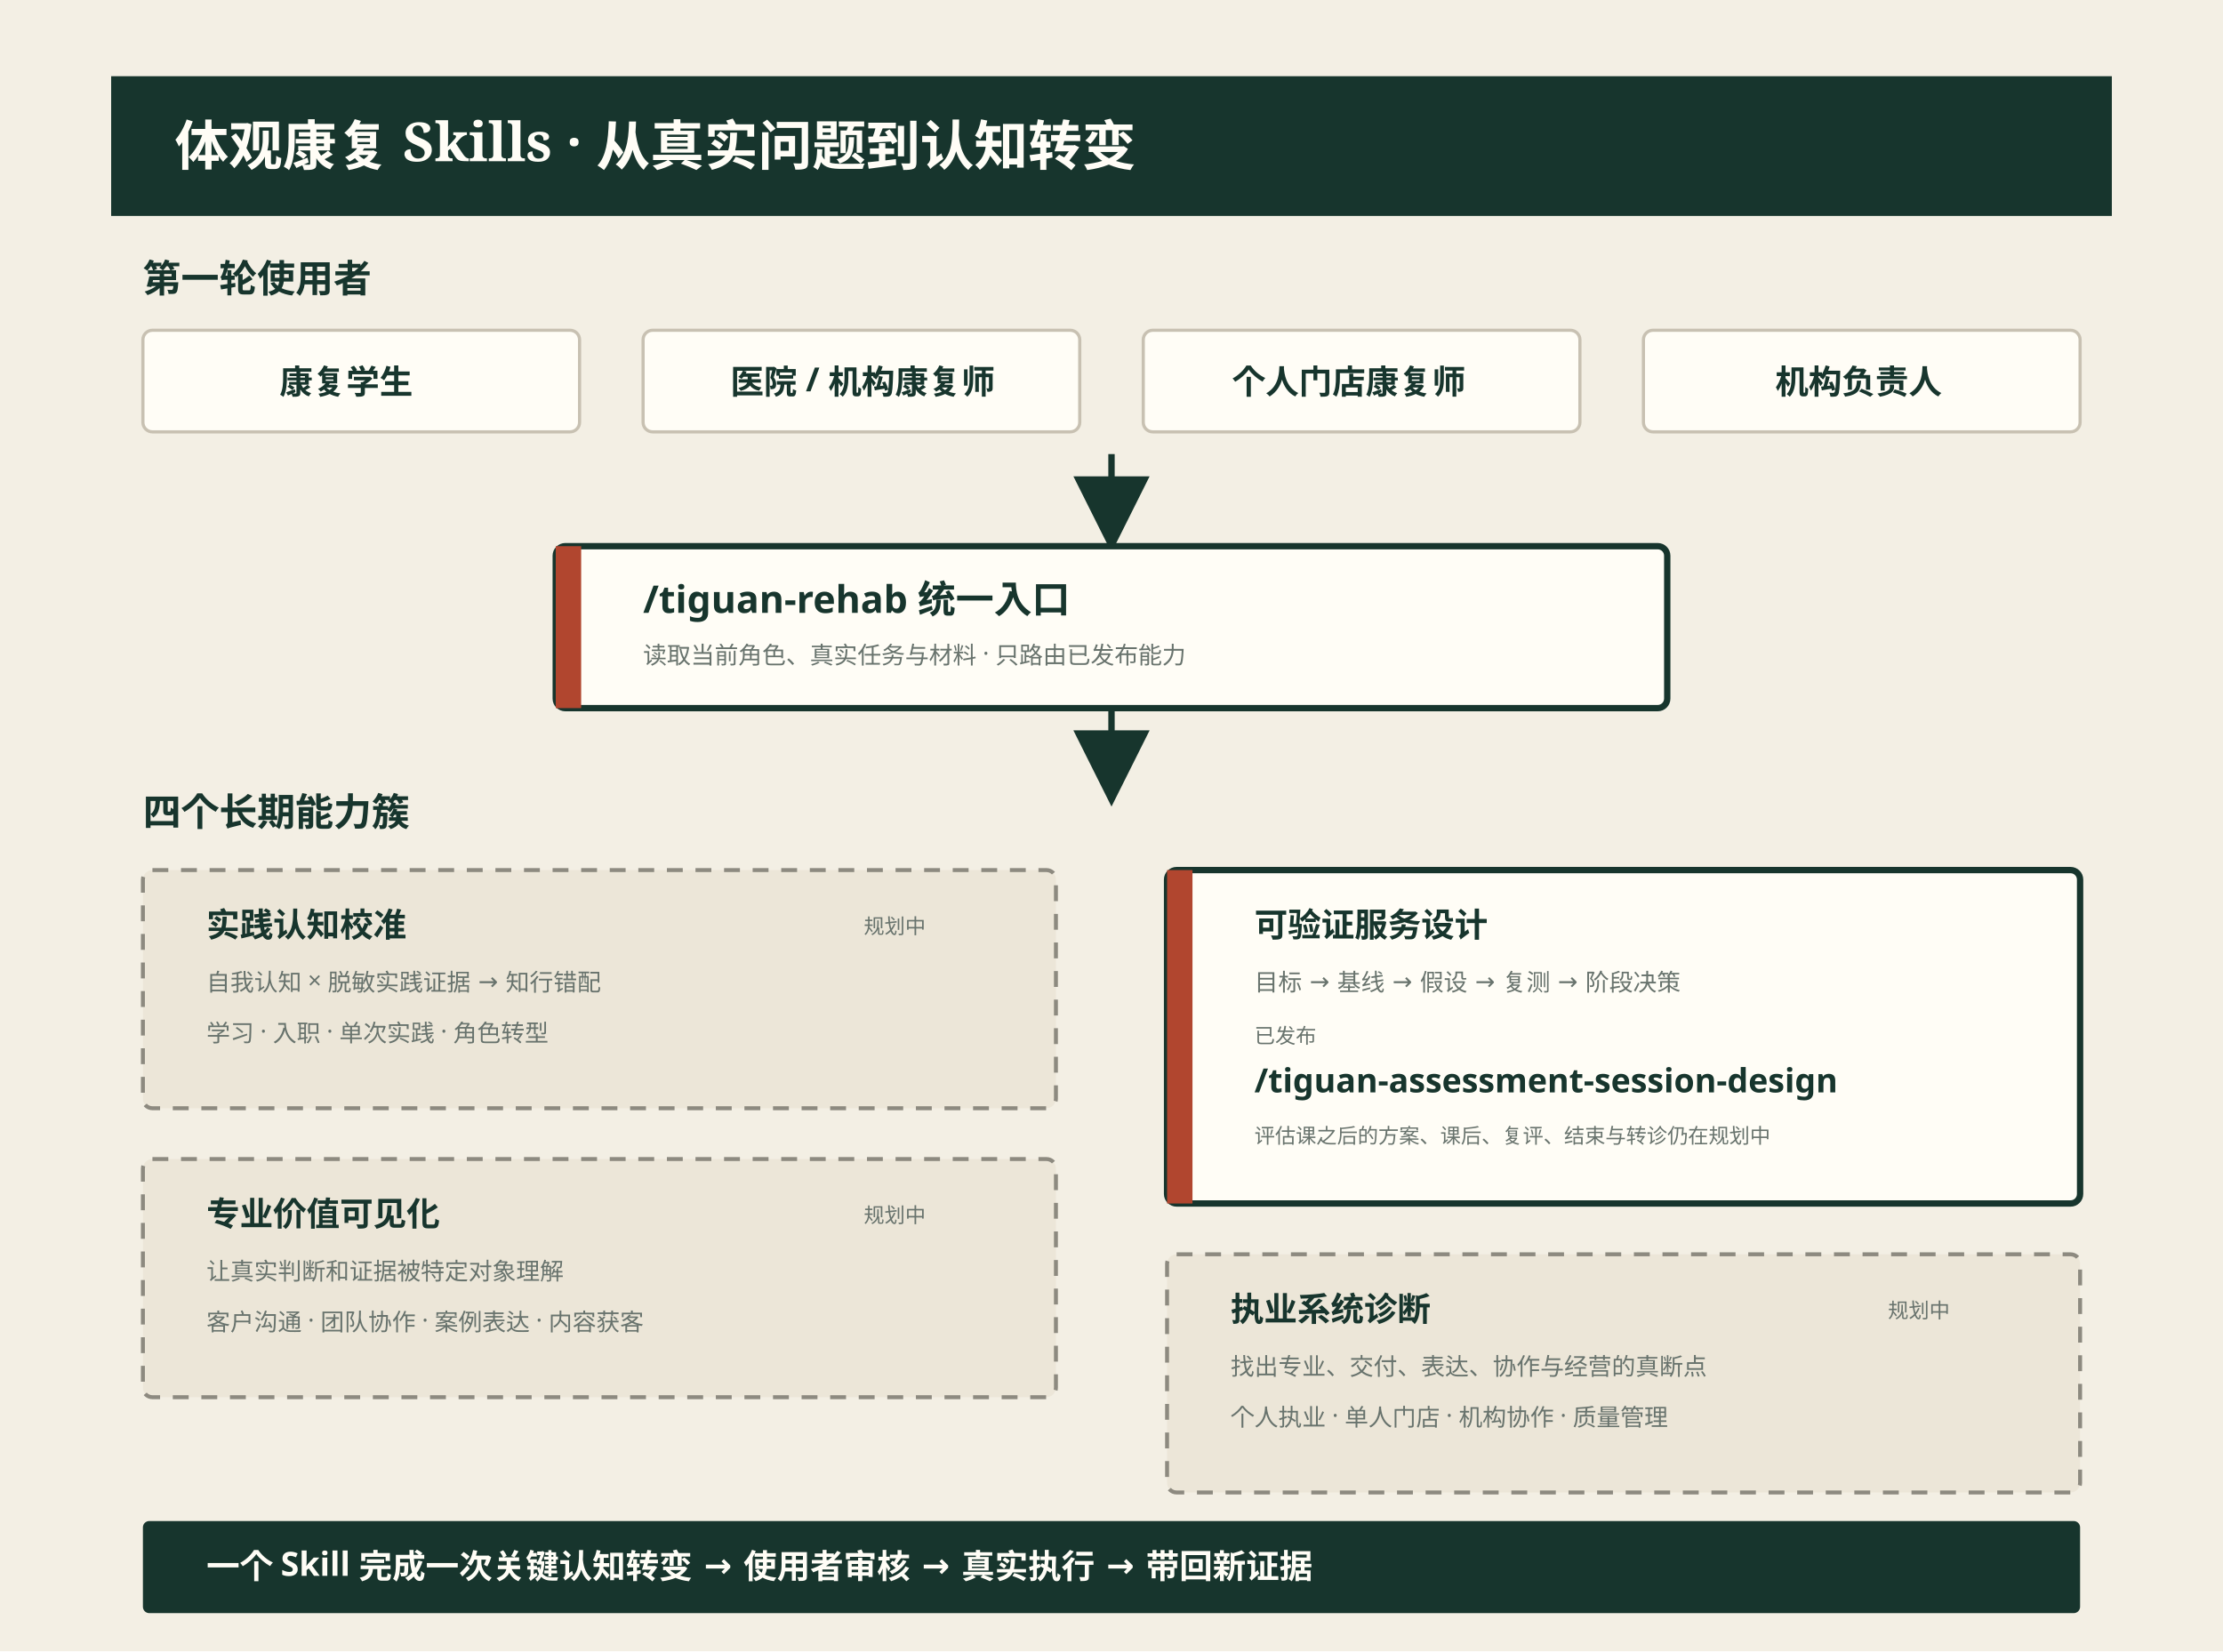
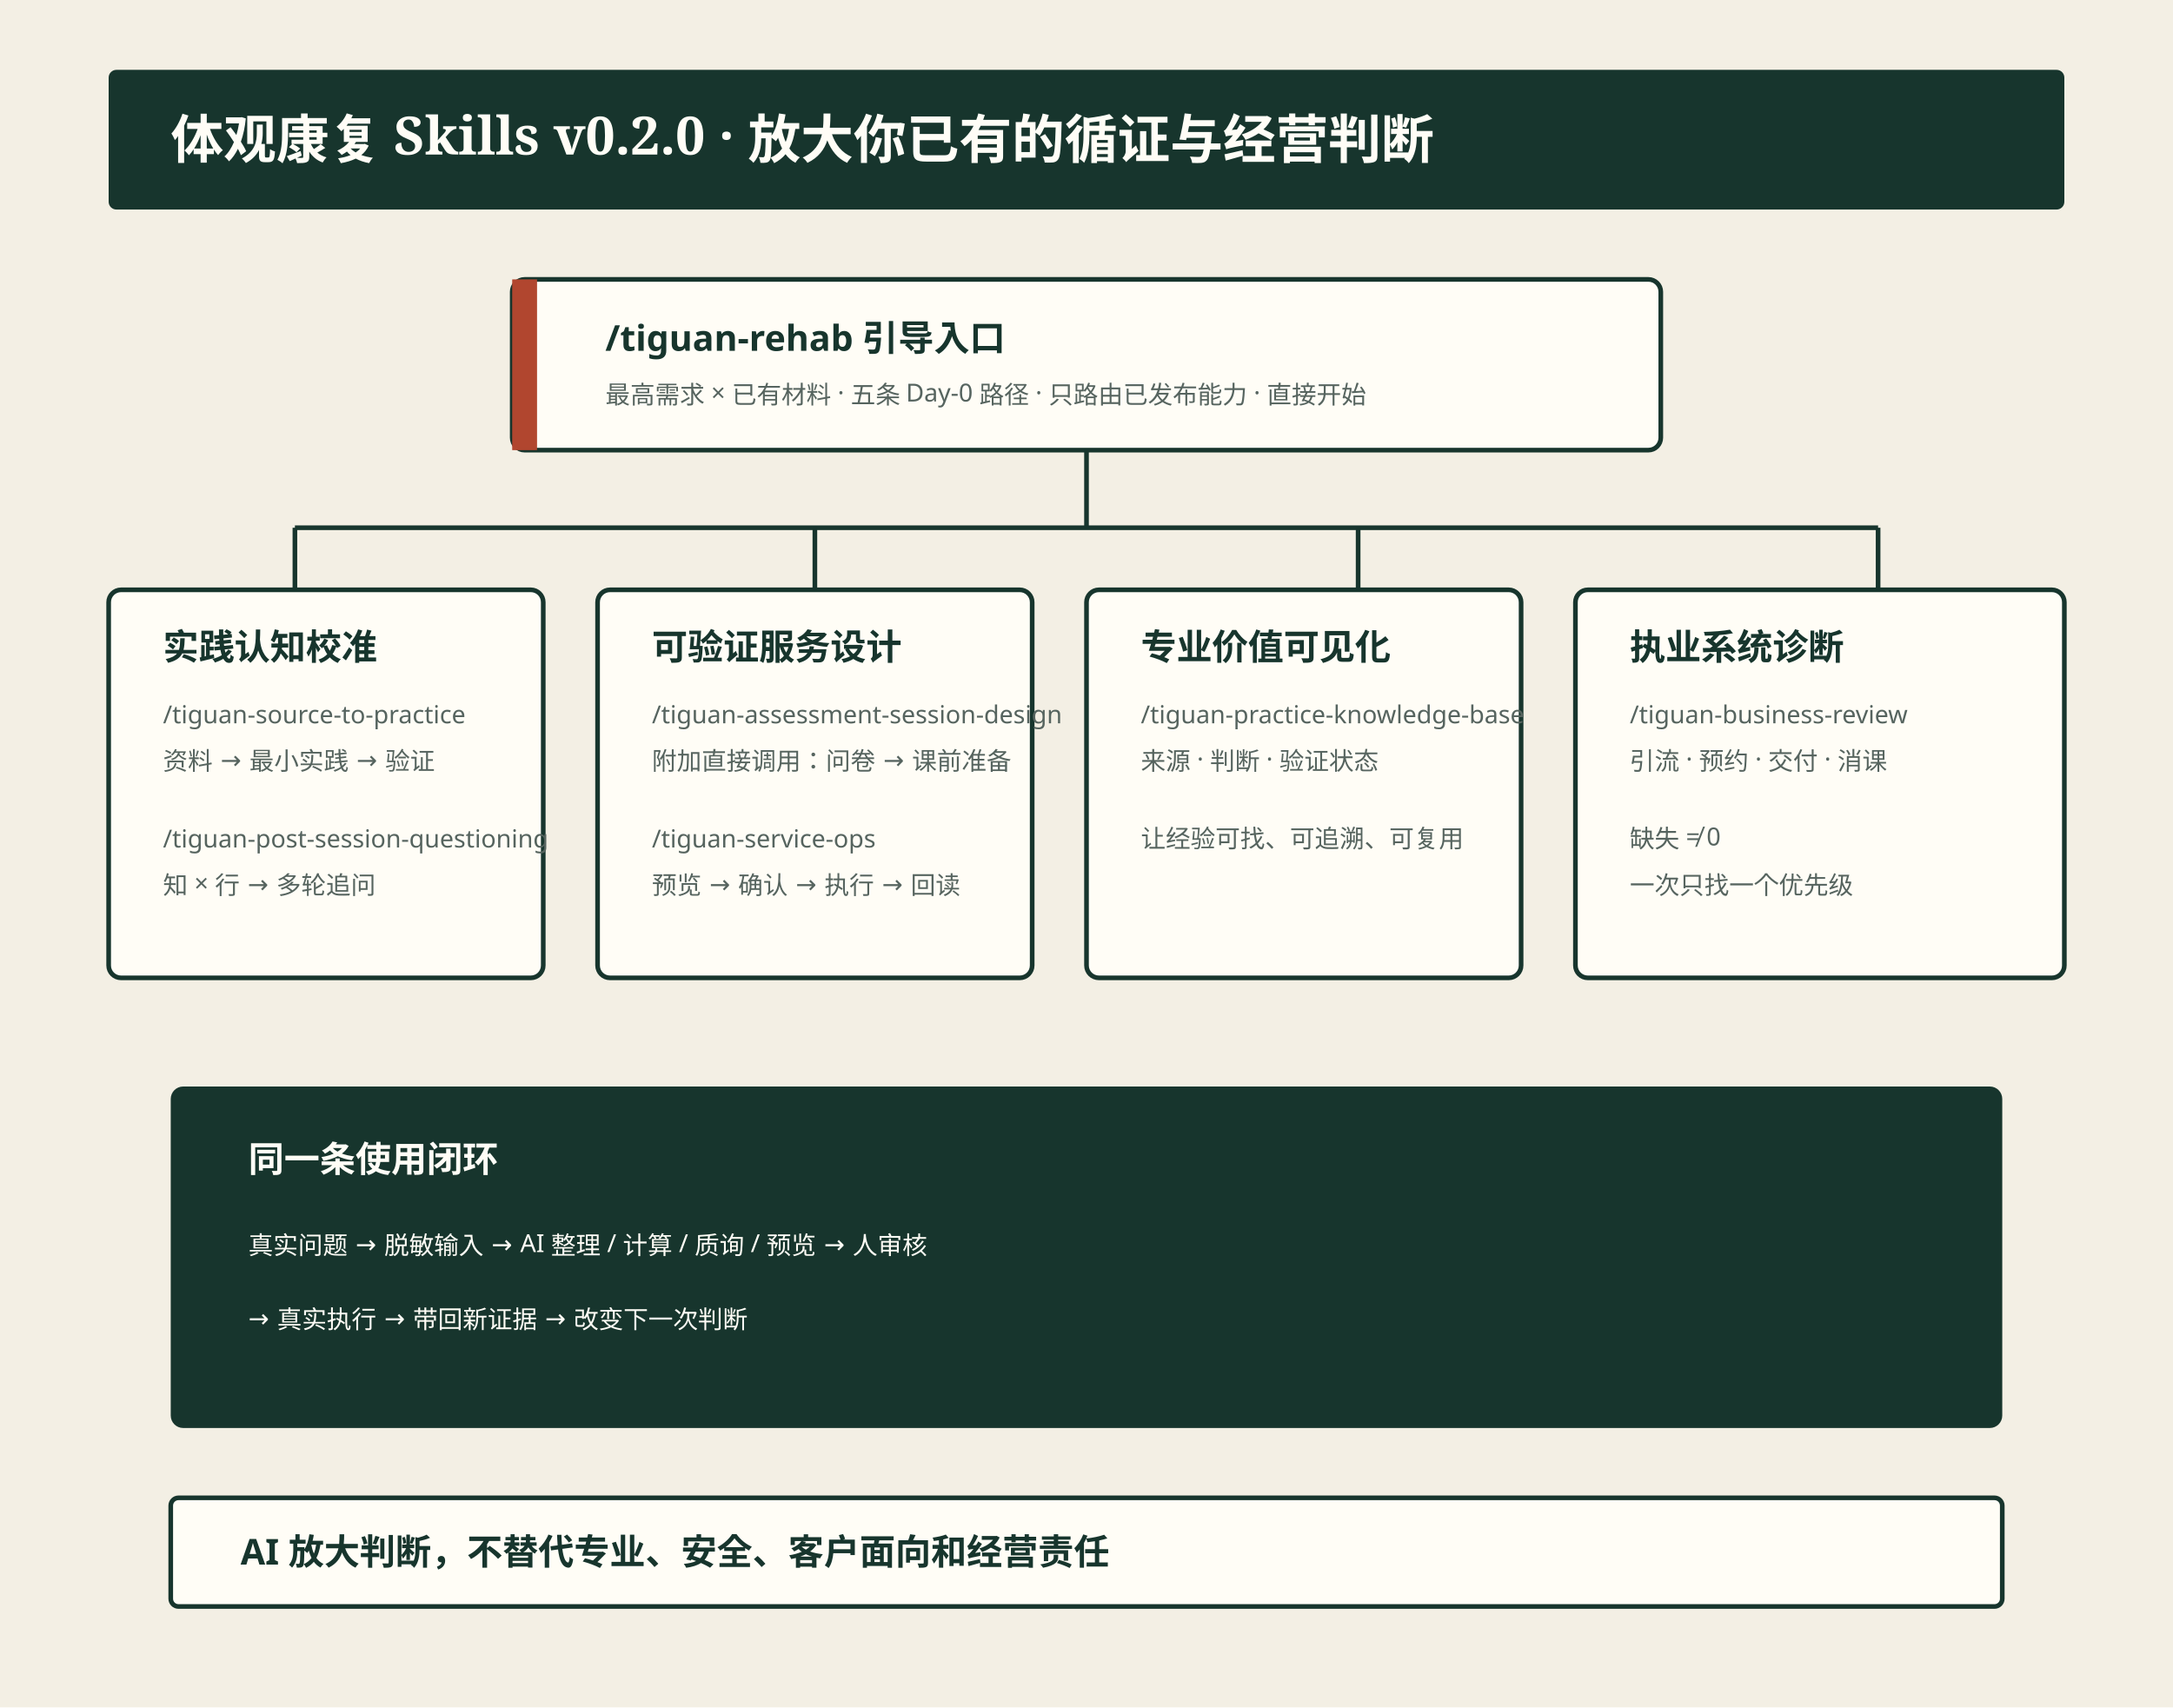
- <svg xmlns="http://www.w3.org/2000/svg" viewBox="0 0 1400 1040" role="img" aria-labelledby="title desc">
+ <svg xmlns="http://www.w3.org/2000/svg" viewBox="0 0 1400 1100" role="img" aria-labelledby="title desc">
  <defs>
    <style>
-       .bg{fill:#f3efe4}.ink{fill:#17352d}.paper{fill:#fffdf6;stroke:#17352d;stroke-width:3}.planned{fill:#ece6d8;stroke:#8d8a80;stroke-width:2.5;stroke-dasharray:10 8}.released{fill:#fffdf6;stroke:#17352d;stroke-width:4}.accent{fill:#b1462f}.title{font:700 34px 'Noto Serif SC','Songti SC',serif;fill:#fffdf6}.section{font:700 24px 'Noto Sans SC','PingFang SC',sans-serif;fill:#17352d}.label{font:700 21px 'Noto Sans SC','PingFang SC',sans-serif;fill:#17352d}.small{font:500 15px 'Noto Sans SC','PingFang SC',sans-serif;fill:#68736d}.tiny{font:500 13px 'Noto Sans SC','PingFang SC',sans-serif;fill:#68736d}.white{fill:#fffdf6}.line{stroke:#17352d;stroke-width:4;fill:none;marker-end:url(#arrow)}.softline{stroke:#8d8a80;stroke-width:2.5;fill:none;stroke-dasharray:8 7}.pill{fill:#fffdf6;stroke:#c8c1b2;stroke-width:2}
+       .bg{fill:#f3efe4}.ink{fill:#17352d}.card{fill:#fffdf6;stroke:#17352d;stroke-width:3}.accent{fill:#b1462f}.title{font:700 34px 'Noto Serif SC','Songti SC',serif;fill:#fffdf6}.head{font:700 23px 'Noto Sans SC','PingFang SC',sans-serif;fill:#17352d}.body{font:500 16px 'Noto Sans SC','PingFang SC',sans-serif;fill:#56645f}.white{fill:#fffdf6}.line{stroke:#17352d;stroke-width:3;fill:none}
    </style>
-     <marker id="arrow" markerWidth="12" markerHeight="12" refX="10" refY="6" orient="auto">
-       <path d="M0 0L12 6L0 12Z" class="ink" />
-     </marker>
  </defs>
-   <rect width="1400" height="1040" class="bg" />
-   <rect x="70" y="48" width="1260" height="88" class="ink" />
-   <text x="110" y="104" class="title">体观康复 Skills · 从真实问题到认知转变</text>
-   <text x="90" y="184" class="section">第一轮使用者</text>
-   <rect x="90" y="208" width="275" height="64" rx="6" class="pill" />
-   <text x="176" y="248" class="label">康复学生</text>
-   <rect x="405" y="208" width="275" height="64" rx="6" class="pill" />
-   <text x="460" y="248" class="label">医院 / 机构康复师</text>
-   <rect x="720" y="208" width="275" height="64" rx="6" class="pill" />
-   <text x="776" y="248" class="label">个人门店康复师</text>
-   <rect x="1035" y="208" width="275" height="64" rx="6" class="pill" />
-   <text x="1118" y="248" class="label">机构负责人</text>
-   <path d="M700 286V340" class="line" />
-   <rect x="350" y="344" width="700" height="102" rx="6" class="released" />
-   <rect x="350" y="344" width="16" height="102" class="accent" />
-   <text x="405" y="386" class="section">/tiguan-rehab 统一入口</text>
-   <text x="405" y="418" class="small">读取当前角色、真实任务与材料 · 只路由已发布能力</text>
-   <path d="M700 446V500" class="line" />
-   <text x="90" y="520" class="section">四个长期能力簇</text>
-   <rect x="90" y="548" width="575" height="150" rx="6" class="planned" />
-   <text x="130" y="590" class="label">实践认知校准</text>
-   <text x="130" y="624" class="small">自我认知 × 脱敏实践证据 → 知行错配</text>
-   <text x="130" y="656" class="small">学习 · 入职 · 单次实践 · 角色转型</text>
-   <text x="544" y="588" class="tiny">规划中</text>
-   <rect x="735" y="548" width="575" height="210" rx="6" class="released" />
-   <rect x="735" y="548" width="16" height="210" class="accent" />
-   <text x="790" y="590" class="label">可验证服务设计</text>
-   <text x="790" y="624" class="small">目标 → 基线 → 假设 → 复测 → 阶段决策</text>
-   <text x="790" y="657" class="tiny">已发布</text>
-   <text x="790" y="688" class="label">/tiguan-assessment-session-design</text>
-   <text x="790" y="720" class="tiny">评估课之后的方案、课后、复评、结束与转诊仍在规划中</text>
-   <rect x="90" y="730" width="575" height="150" rx="6" class="planned" />
-   <text x="130" y="772" class="label">专业价值可见化</text>
-   <text x="130" y="806" class="small">让真实判断和证据被特定对象理解</text>
-   <text x="130" y="838" class="small">客户沟通 · 团队协作 · 案例表达 · 内容获客</text>
-   <text x="544" y="770" class="tiny">规划中</text>
-   <rect x="735" y="790" width="575" height="150" rx="6" class="planned" />
-   <text x="775" y="832" class="label">执业系统诊断</text>
-   <text x="775" y="866" class="small">找出专业、交付、表达、协作与经营的真断点</text>
-   <text x="775" y="898" class="small">个人执业 · 单人门店 · 机构协作 · 质量管理</text>
-   <text x="1189" y="830" class="tiny">规划中</text>
-   <rect x="90" y="958" width="1220" height="58" rx="4" class="ink" />
-   <text x="130" y="994" class="label white">一个 Skill 完成一次关键认知转变 → 使用者审核 → 真实执行 → 带回新证据</text>
+   <rect width="1400" height="1100" class="bg" />
+   <rect x="70" y="45" width="1260" height="90" rx="5" class="ink" />
+   <text x="110" y="102" class="title">体观康复 Skills v0.2.0 · 放大你已有的循证与经营判断</text>
+   <rect x="330" y="180" width="740" height="110" rx="8" class="card" />
+   <rect x="330" y="180" width="16" height="110" class="accent" />
+   <text x="390" y="226" class="head">/tiguan-rehab 引导入口</text>
+   <text x="390" y="260" class="body">最高需求 × 已有材料 · 五条 Day-0 路径 · 只路由已发布能力 · 直接开始</text>
+   <path d="M700 290V340M190 340H1210M190 340V380M525 340V380M875 340V380M1210 340V380" class="line" />
+   <rect x="70" y="380" width="280" height="250" rx="8" class="card" />
+   <text x="105" y="425" class="head">实践认知校准</text>
+   <text x="105" y="466" class="body">/tiguan-source-to-practice</text>
+   <text x="105" y="496" class="body">资料 → 最小实践 → 验证</text>
+   <text x="105" y="546" class="body">/tiguan-post-session-questioning</text>
+   <text x="105" y="576" class="body">知 × 行 → 多轮追问</text>
+   <rect x="385" y="380" width="280" height="250" rx="8" class="card" />
+   <text x="420" y="425" class="head">可验证服务设计</text>
+   <text x="420" y="466" class="body">/tiguan-assessment-session-design</text>
+   <text x="420" y="496" class="body">附加直接调用：问卷 → 课前准备</text>
+   <text x="420" y="546" class="body">/tiguan-service-ops</text>
+   <text x="420" y="576" class="body">预览 → 确认 → 执行 → 回读</text>
+   <rect x="700" y="380" width="280" height="250" rx="8" class="card" />
+   <text x="735" y="425" class="head">专业价值可见化</text>
+   <text x="735" y="466" class="body">/tiguan-practice-knowledge-base</text>
+   <text x="735" y="496" class="body">来源 · 判断 · 验证状态</text>
+   <text x="735" y="546" class="body">让经验可找、可追溯、可复用</text>
+   <rect x="1015" y="380" width="315" height="250" rx="8" class="card" />
+   <text x="1050" y="425" class="head">执业系统诊断</text>
+   <text x="1050" y="466" class="body">/tiguan-business-review</text>
+   <text x="1050" y="496" class="body">引流 · 预约 · 交付 · 消课</text>
+   <text x="1050" y="546" class="body">缺失 ≠ 0</text>
+   <text x="1050" y="576" class="body">一次只找一个优先级</text>
+   <rect x="110" y="700" width="1180" height="220" rx="8" class="ink" />
+   <text x="160" y="755" class="head white">同一条使用闭环</text>
+   <text x="160" y="808" class="body white">真实问题 → 脱敏输入 → AI 整理 / 计算 / 质询 / 预览 → 人审核</text>
+   <text x="160" y="855" class="body white">→ 真实执行 → 带回新证据 → 改变下一次判断</text>
+   <rect x="110" y="965" width="1180" height="70" rx="5" class="card" />
+   <text x="155" y="1008" class="head">AI 放大判断，不替代专业、安全、客户面向和经营责任</text>
</svg>
